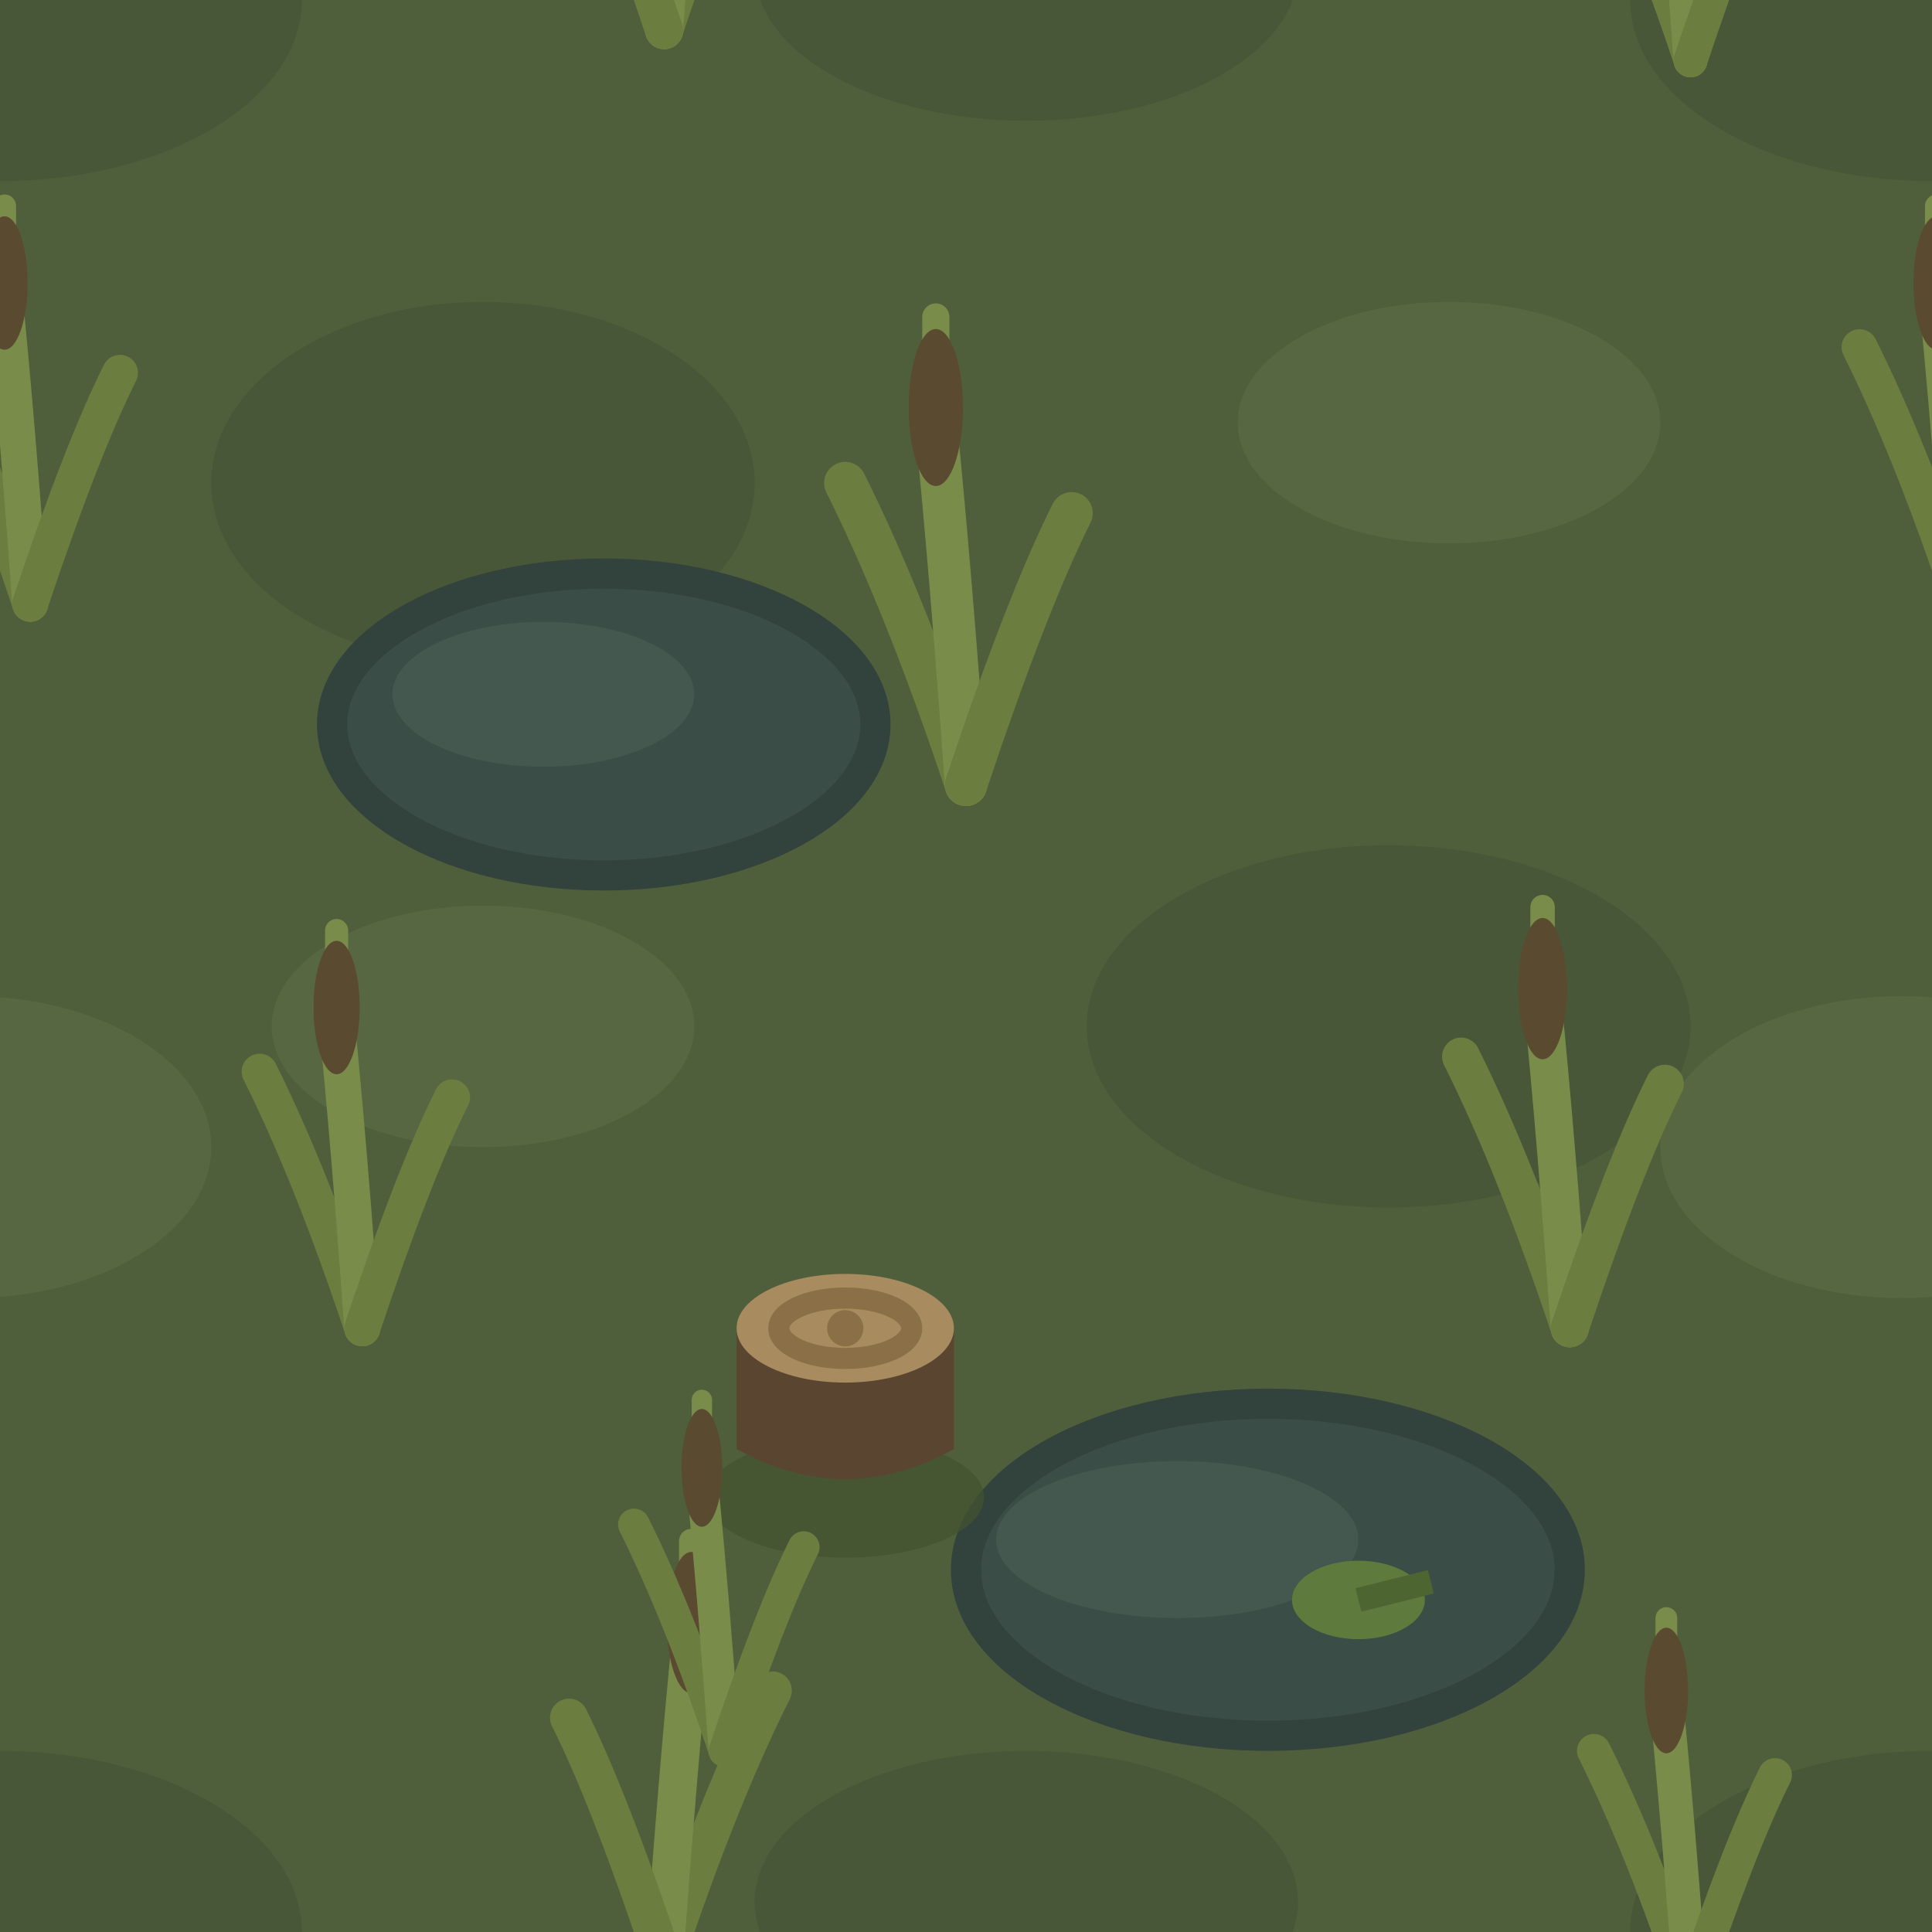
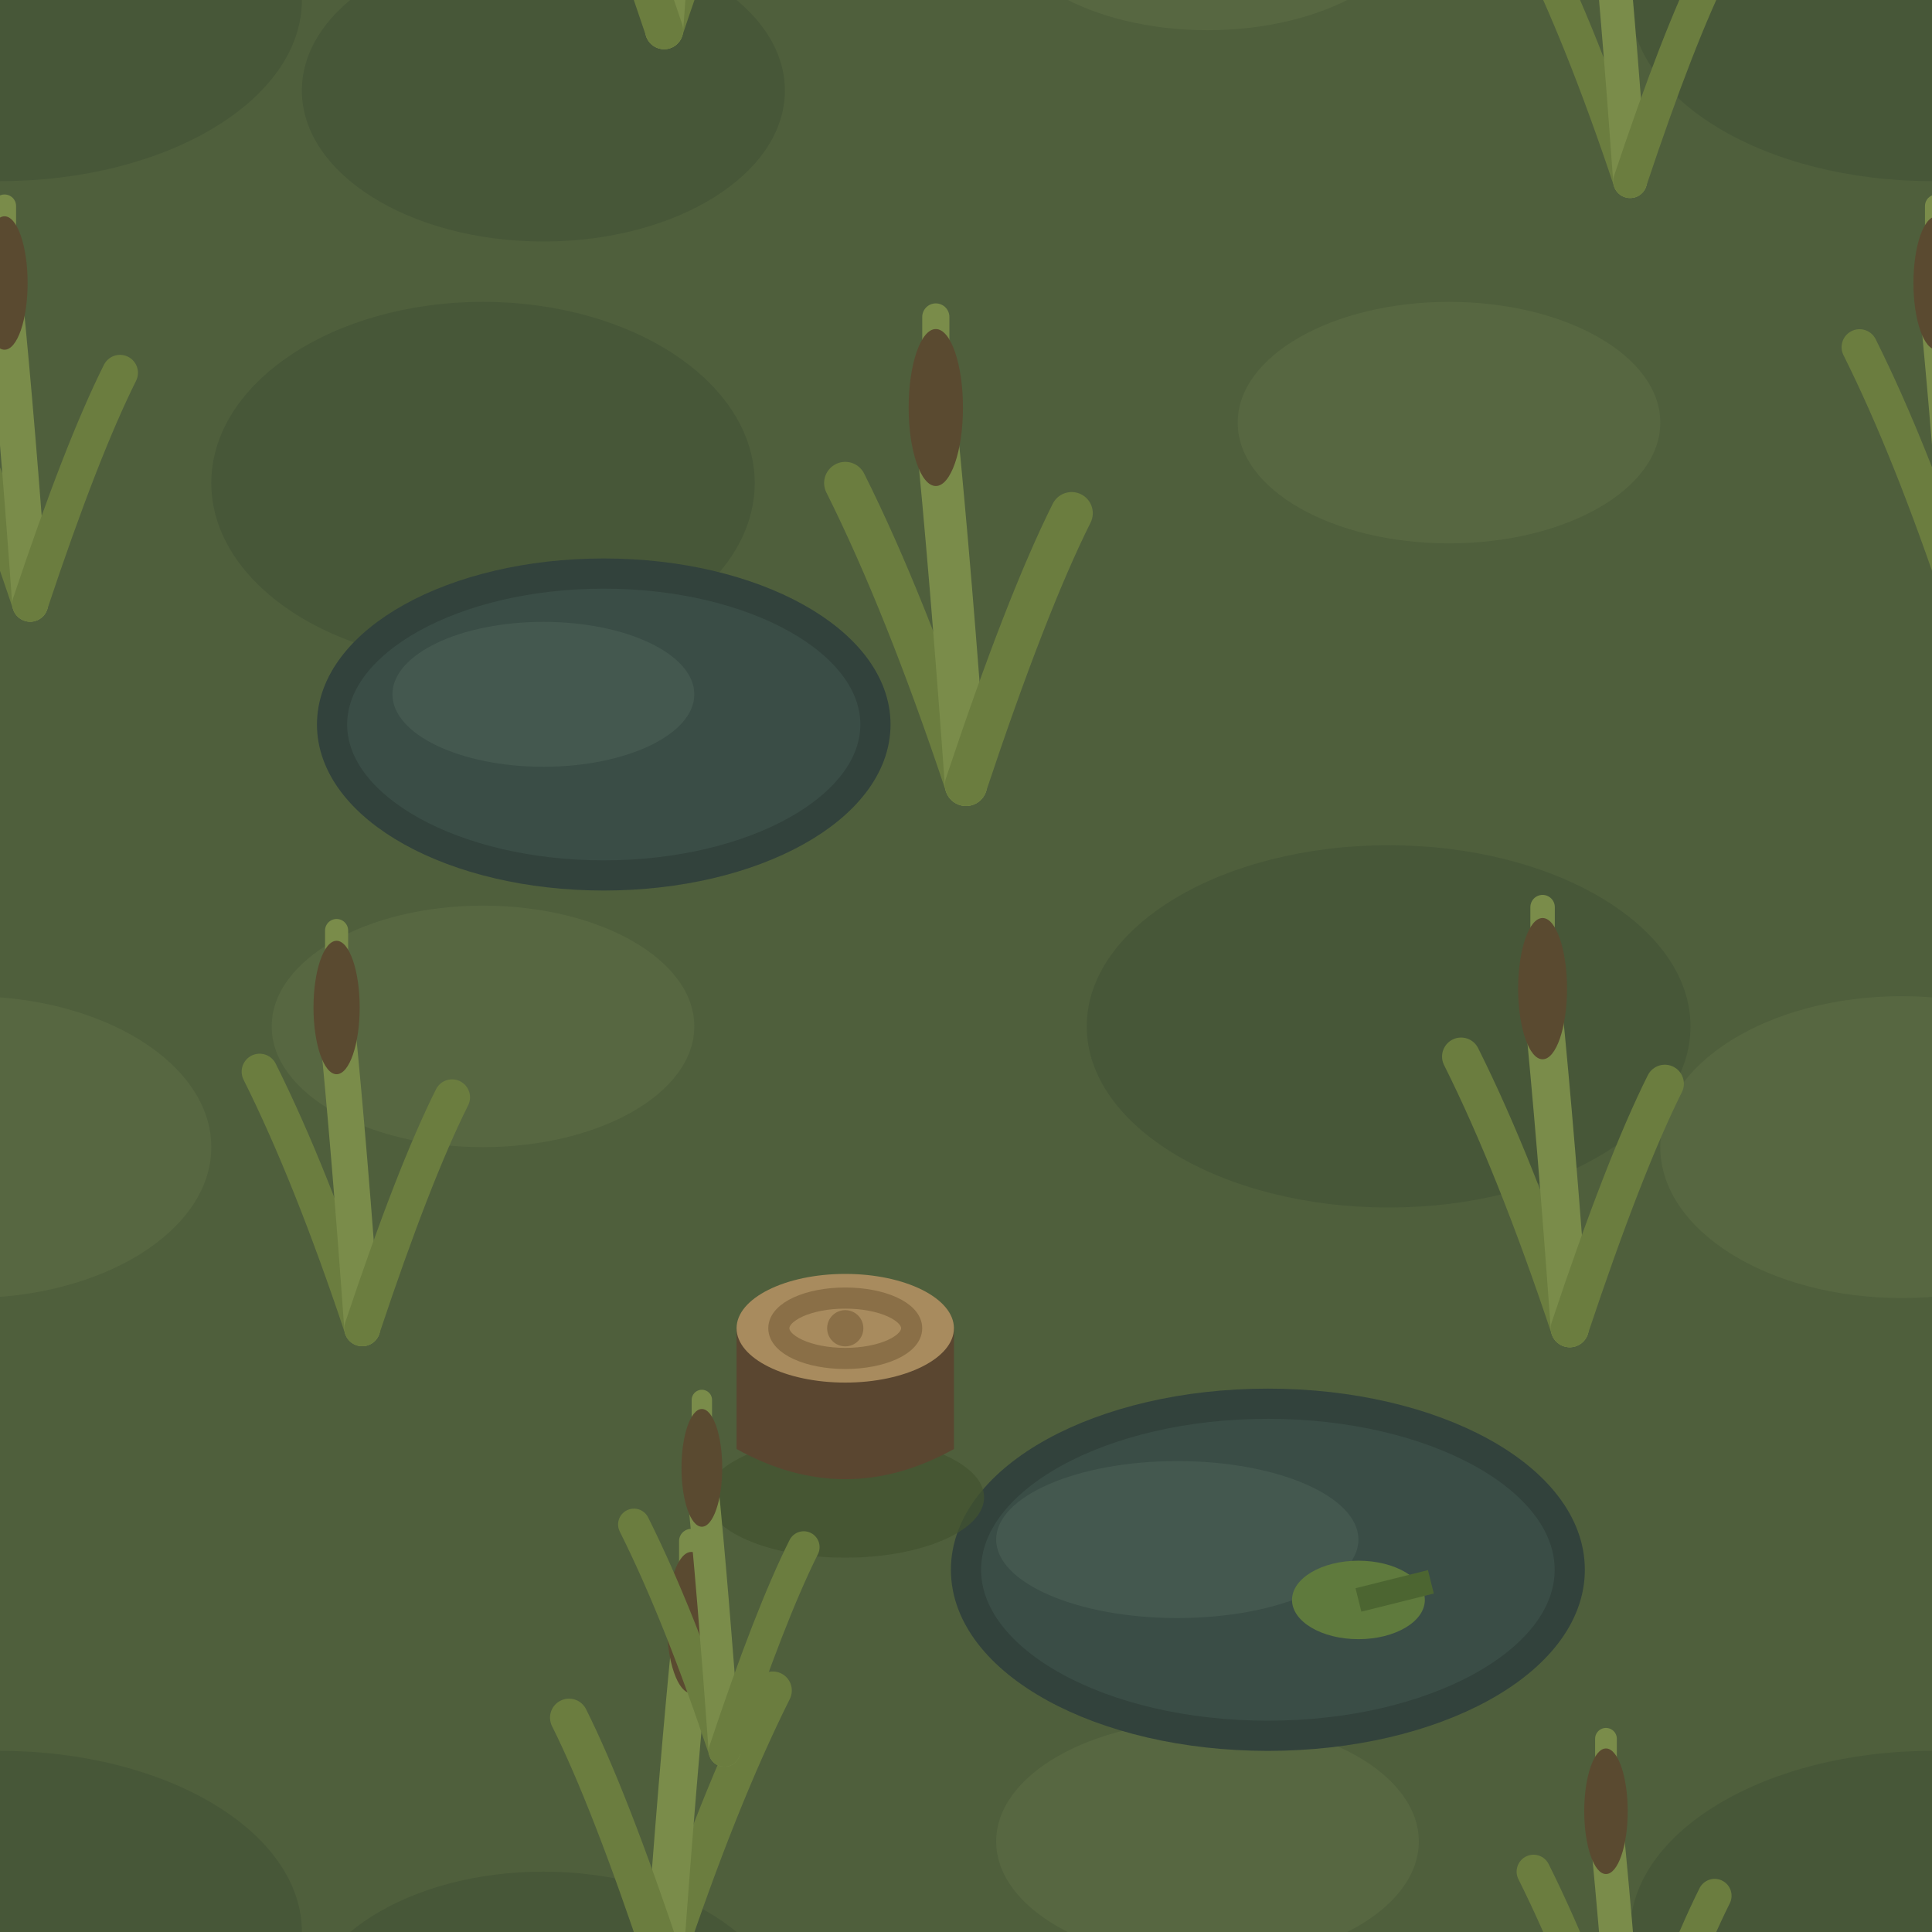
<svg xmlns="http://www.w3.org/2000/svg" viewBox="0 0 64 64">
  <defs>
    <g id="rd" fill="none" stroke-linecap="round">
      <path d="M0 0 Q-2 -6 -4 -10" stroke="#6b7d3f" stroke-width="1.4" />
      <path d="M0 0 Q-0.5 -7 -1 -12" stroke="#7a8c4a" stroke-width="1.4" />
      <path d="M0 0 Q2 -6 3.5 -9" stroke="#6b7d3f" stroke-width="1.4" />
      <path d="M-1 -12 L-1 -15.5" stroke="#7a8c4a" stroke-width="0.9" />
      <ellipse cx="-1" cy="-12.5" rx="0.9" ry="2.6" fill="#5a4a30" />
    </g>
  </defs>
  <rect width="64" height="64" fill="#4f5f3c" />
  <g fill="#475738">
    <ellipse cx="16" cy="16" rx="9" ry="6" />
    <ellipse cx="46" cy="34" rx="10" ry="6" />
  </g>
  <g fill="#576741">
    <ellipse cx="48" cy="14" rx="7" ry="4" />
    <ellipse cx="16" cy="34" rx="7" ry="4" />
  </g>
  <g>
    <ellipse cx="0" cy="0" rx="10" ry="6" fill="#475738" />
    <ellipse cx="64" cy="0" rx="10" ry="6" fill="#475738" />
    <ellipse cx="0" cy="64" rx="10" ry="6" fill="#475738" />
    <ellipse cx="64" cy="64" rx="10" ry="6" fill="#475738" />
    <ellipse cx="-1" cy="38" rx="8" ry="5" fill="#576741" />
    <ellipse cx="63" cy="38" rx="8" ry="5" fill="#576741" />
-     <ellipse cx="34" cy="-1" rx="9" ry="5" fill="#475738" />
-     <ellipse cx="34" cy="63" rx="9" ry="5" fill="#475738" />
+     <ellipse cx="18" cy="3" rx="8" ry="5" fill="#475738" />
+     <ellipse cx="18" cy="67" rx="8" ry="5" fill="#475738" />
+     <ellipse cx="40" cy="-3" rx="7" ry="4" fill="#576741" />
+     <ellipse cx="40" cy="61" rx="7" ry="4" fill="#576741" />
    <use href="#rd" transform="translate(1 20) scale(0.85)" />
    <use href="#rd" transform="translate(65 20) scale(0.85)" />
-     <use href="#rd" transform="translate(56 2) scale(0.8)" />
-     <use href="#rd" transform="translate(56 66) scale(0.8)" />
+     <use href="#rd" transform="translate(54 6) scale(0.8)" />
+     <use href="#rd" transform="translate(54 70) scale(0.8)" />
    <use href="#rd" transform="translate(22 1) scale(-0.9 0.9)" />
    <use href="#rd" transform="translate(22 65) scale(-0.9 0.9)" />
  </g>
  <ellipse cx="20" cy="24" rx="9" ry="5" fill="#3a4d46" />
  <ellipse cx="20" cy="24" rx="9" ry="5" fill="none" stroke="#32423c" stroke-width="1" />
  <ellipse cx="18" cy="23" rx="5" ry="2.4" fill="#44584f" />
  <ellipse cx="42" cy="52" rx="10" ry="5.5" fill="#3a4d46" />
  <ellipse cx="42" cy="52" rx="10" ry="5.5" fill="none" stroke="#32423c" stroke-width="1" />
  <ellipse cx="39" cy="51" rx="6" ry="2.6" fill="#44584f" />
  <ellipse cx="45" cy="53" rx="2.2" ry="1.3" fill="#5f7a3d" />
  <path d="M45 53 L47.4 52.4" stroke="#4c6531" stroke-width="0.8" />
  <use href="#rd" transform="translate(32 26)" />
  <use href="#rd" transform="translate(12 44) scale(0.85)" />
  <use href="#rd" transform="translate(52 44) scale(0.9)" />
  <g transform="translate(28 48)">
    <ellipse cx="0" cy="1.6" rx="4.6" ry="2" fill="#42522f" opacity="0.7" />
    <path d="M-3.6 0 L-3.6 -4 L3.6 -4 L3.6 0 Q0 2 -3.6 0 Z" fill="#5a4630" />
    <ellipse cx="0" cy="-4" rx="3.6" ry="1.8" fill="#a88b5e" />
    <ellipse cx="0" cy="-4" rx="2.2" ry="1" fill="none" stroke="#8a6f47" stroke-width="0.7" />
    <circle cx="0" cy="-4" r="0.6" fill="#8a6f47" />
  </g>
  <use href="#rd" transform="translate(24 58) scale(0.75)" />
</svg>
